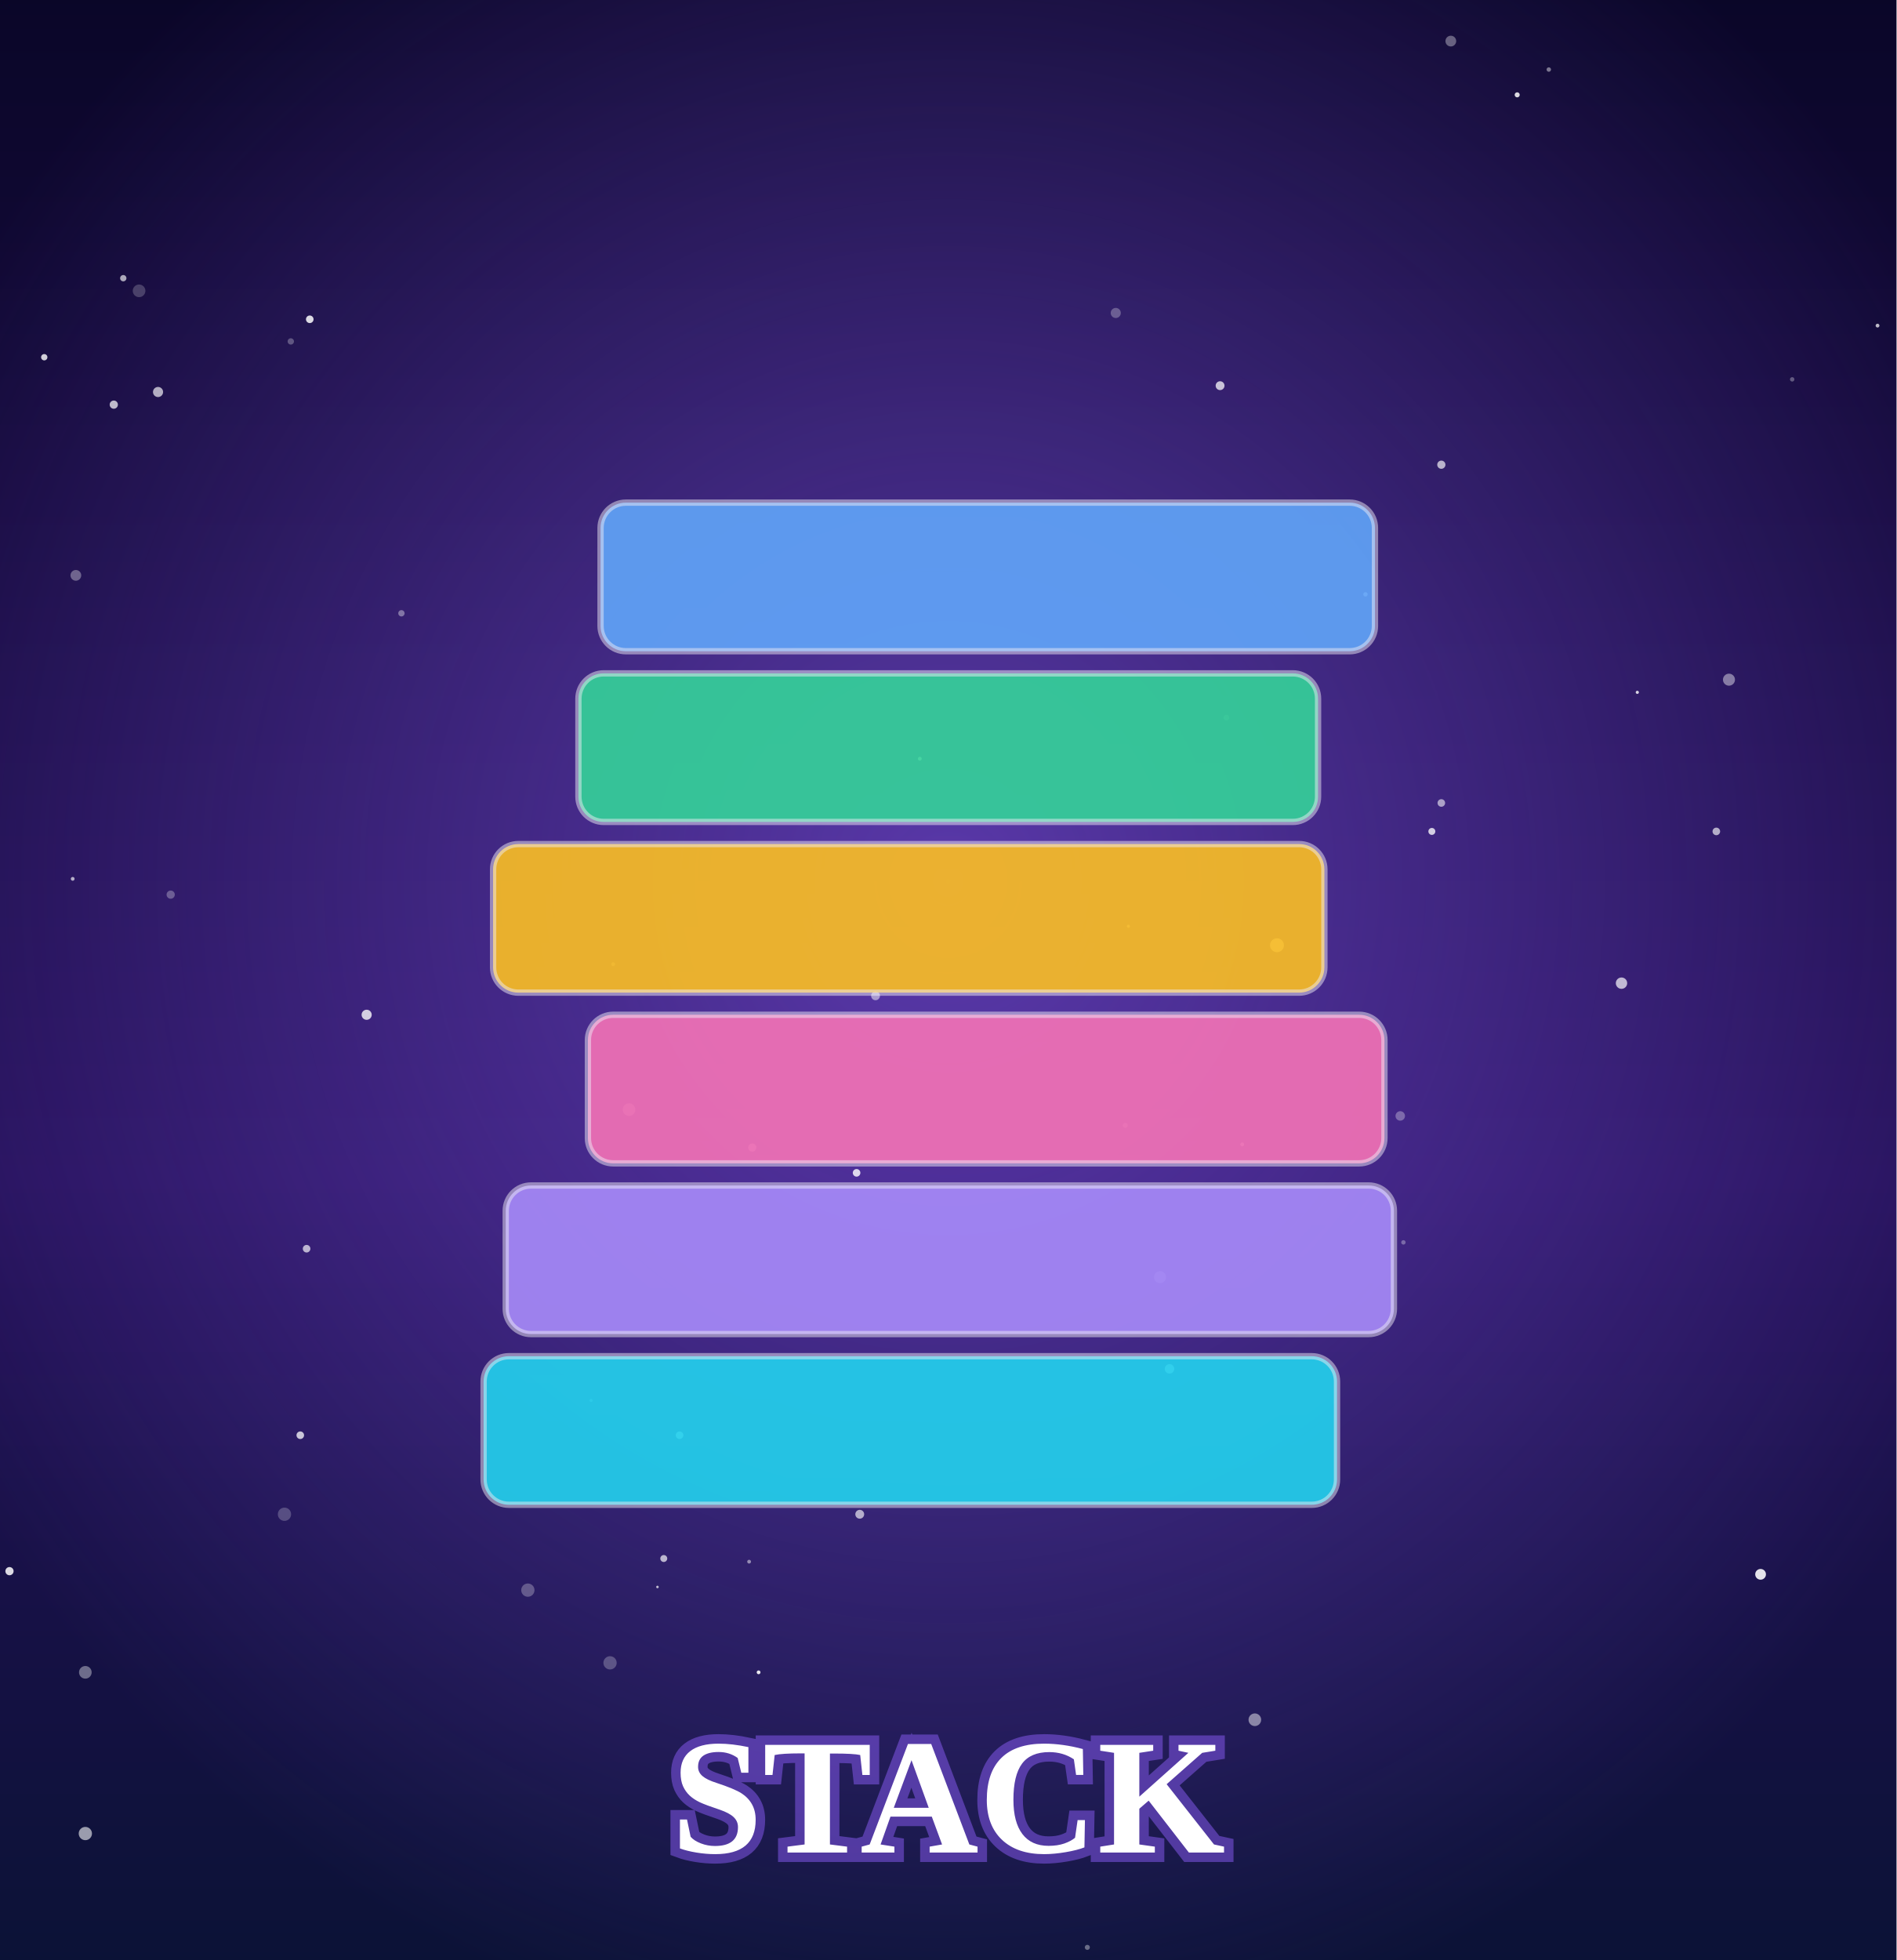
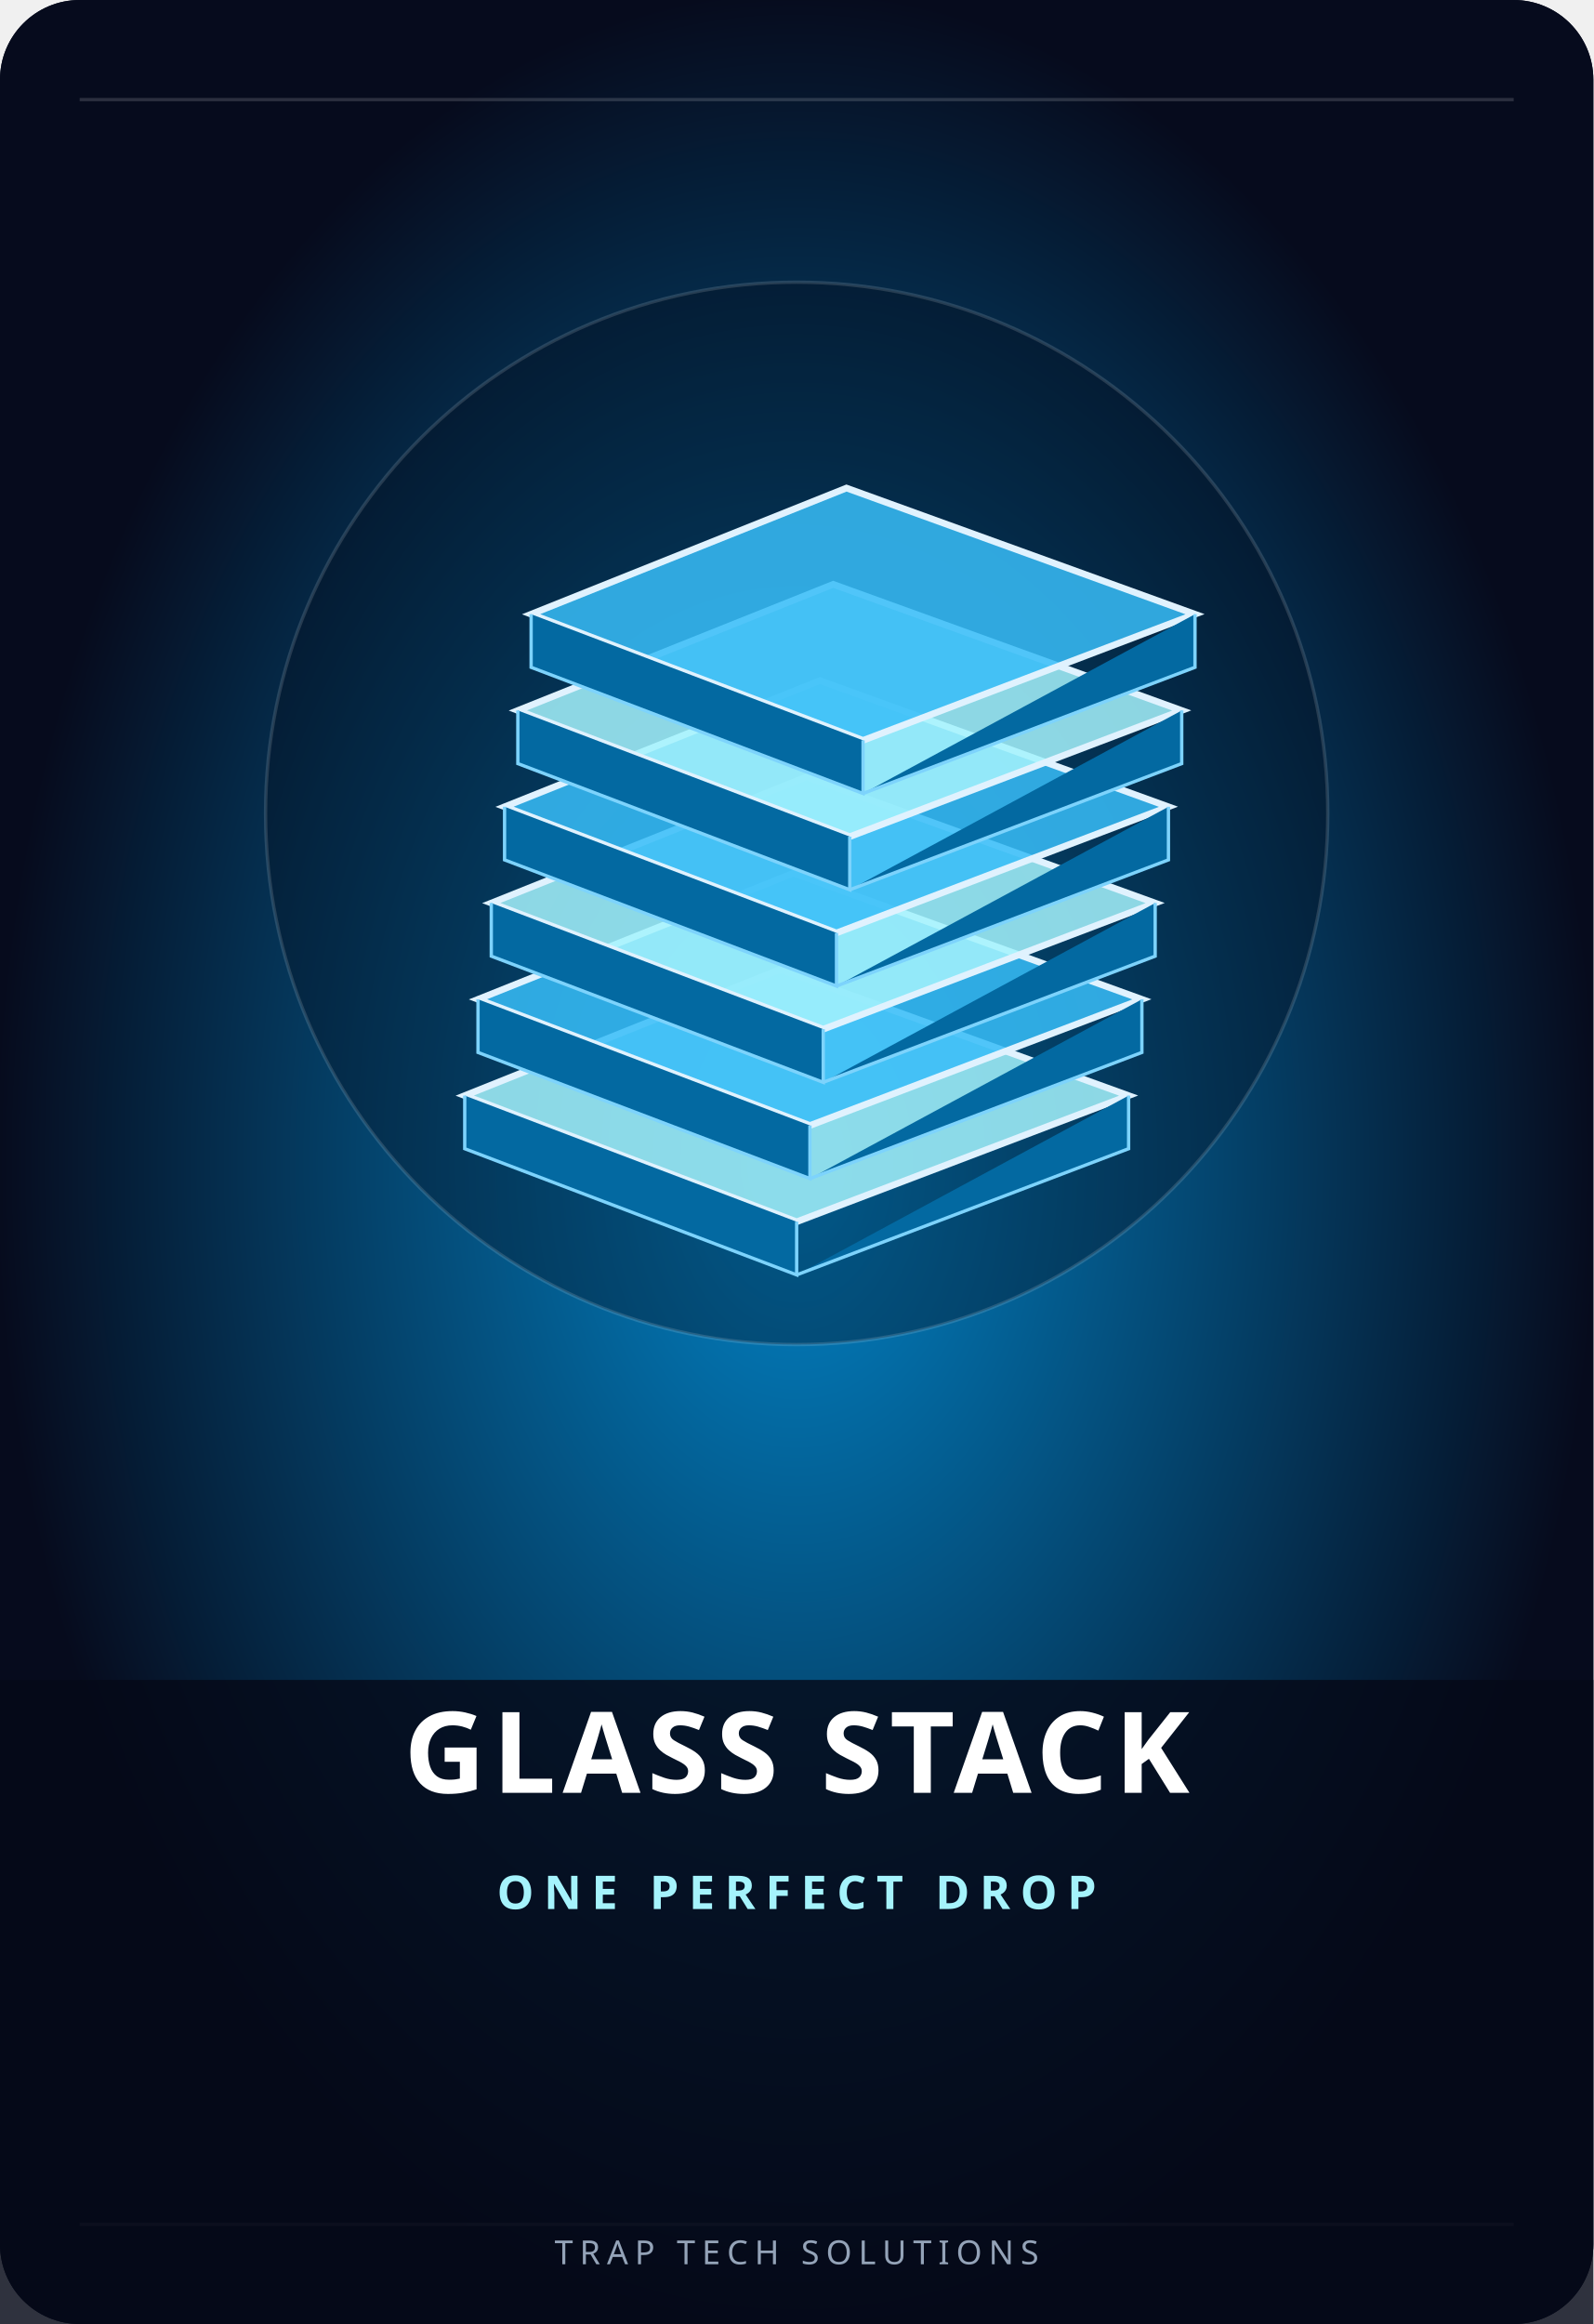
- <svg xmlns="http://www.w3.org/2000/svg" viewBox="0 0 600 620" width="600" height="620">
+ <svg xmlns="http://www.w3.org/2000/svg" width="480" height="700" viewBox="0 0 480 700" role="img" aria-label="GLASS STACK">
  <defs>
-     <linearGradient id="b" x1="0" y1="0" x2="0" y2="1">
-       <stop offset="0" stop-color="#0a0628" />
-       <stop offset=".6" stop-color="#241058" />
-       <stop offset="1" stop-color="#0b1236" />
-     </linearGradient>
-     <radialGradient id="g" cx=".5" cy=".45" r=".6">
-       <stop offset="0" stop-color="#8b5cf6" stop-opacity=".55" />
-       <stop offset="1" stop-color="#8b5cf6" stop-opacity="0" />
+     <radialGradient id="glow">
+       <stop stop-color="#0284c7" />
+       <stop offset="1" stop-color="#060b1d" />
    </radialGradient>
  </defs>
-   <rect width="600" height="620" fill="url(#b)" />
-   <rect width="600" height="620" fill="url(#g)" />
-   <circle cx="594" cy="103" r="0.6" fill="#fff" opacity="0.72" />
-   <circle cx="127" cy="194" r="1.0" fill="#fff" opacity="0.38" />
-   <circle cx="167" cy="503" r="2.1" fill="#fff" opacity="0.27" />
-   <circle cx="432" cy="188" r="0.7" fill="#fff" opacity="0.73" />
-   <circle cx="388" cy="227" r="0.9" fill="#fff" opacity="0.25" />
-   <circle cx="459" cy="13" r="1.7" fill="#fff" opacity="0.35" />
-   <circle cx="215" cy="454" r="1.2" fill="#fff" opacity="0.71" />
-   <circle cx="27" cy="580" r="2.1" fill="#fff" opacity="0.58" />
-   <circle cx="547" cy="215" r="1.9" fill="#fff" opacity="0.43" />
-   <circle cx="44" cy="92" r="2.0" fill="#fff" opacity="0.21" />
-   <circle cx="456" cy="254" r="1.2" fill="#fff" opacity="0.57" />
-   <circle cx="567" cy="120" r="0.7" fill="#fff" opacity="0.31" />
-   <circle cx="199" cy="351" r="2.0" fill="#fff" opacity="0.31" />
-   <circle cx="353" cy="99" r="1.6" fill="#fff" opacity="0.28" />
-   <circle cx="24" cy="182" r="1.7" fill="#fff" opacity="0.34" />
-   <circle cx="453" cy="263" r="1.1" fill="#fff" opacity="0.77" />
-   <circle cx="480" cy="30" r="0.8" fill="#fff" opacity="0.84" />
-   <circle cx="3" cy="497" r="1.3" fill="#fff" opacity="0.84" />
-   <circle cx="344" cy="616" r="0.8" fill="#fff" opacity="0.37" />
-   <circle cx="237" cy="494" r="0.6" fill="#fff" opacity="0.48" />
-   <circle cx="240" cy="529" r="0.6" fill="#fff" opacity="0.90" />
-   <circle cx="50" cy="124" r="1.6" fill="#fff" opacity="0.66" />
-   <circle cx="367" cy="404" r="1.9" fill="#fff" opacity="0.29" />
-   <circle cx="404" cy="299" r="2.2" fill="#fff" opacity="0.65" />
-   <circle cx="393" cy="362" r="0.6" fill="#fff" opacity="0.46" />
-   <circle cx="386" cy="122" r="1.4" fill="#fff" opacity="0.73" />
-   <circle cx="27" cy="529" r="2.0" fill="#fff" opacity="0.38" />
-   <circle cx="54" cy="283" r="1.3" fill="#fff" opacity="0.29" />
-   <circle cx="557" cy="498" r="1.7" fill="#fff" opacity="0.88" />
-   <circle cx="187" cy="443" r="0.5" fill="#fff" opacity="0.40" />
-   <circle cx="513" cy="311" r="1.8" fill="#fff" opacity="0.69" />
-   <circle cx="95" cy="454" r="1.2" fill="#fff" opacity="0.75" />
-   <circle cx="543" cy="263" r="1.2" fill="#fff" opacity="0.64" />
-   <circle cx="444" cy="393" r="0.7" fill="#fff" opacity="0.31" />
-   <circle cx="116" cy="321" r="1.6" fill="#fff" opacity="0.78" />
-   <circle cx="272" cy="479" r="1.4" fill="#fff" opacity="0.63" />
-   <circle cx="194" cy="305" r="0.6" fill="#fff" opacity="0.38" />
-   <circle cx="23" cy="278" r="0.6" fill="#fff" opacity="0.65" />
-   <circle cx="277" cy="315" r="1.4" fill="#fff" opacity="0.50" />
-   <circle cx="92" cy="108" r="1.0" fill="#fff" opacity="0.28" />
-   <circle cx="210" cy="493" r="1.1" fill="#fff" opacity="0.67" />
-   <circle cx="90" cy="479" r="2.1" fill="#fff" opacity="0.23" />
-   <circle cx="271" cy="371" r="1.2" fill="#fff" opacity="0.81" />
-   <circle cx="238" cy="363" r="1.3" fill="#fff" opacity="0.40" />
-   <circle cx="98" cy="101" r="1.2" fill="#fff" opacity="0.84" />
-   <circle cx="490" cy="22" r="0.7" fill="#fff" opacity="0.44" />
-   <circle cx="193" cy="526" r="2.1" fill="#fff" opacity="0.25" />
-   <circle cx="357" cy="293" r="0.5" fill="#fff" opacity="0.53" />
-   <circle cx="208" cy="502" r="0.4" fill="#fff" opacity="0.70" />
-   <circle cx="356" cy="356" r="0.8" fill="#fff" opacity="0.33" />
-   <circle cx="443" cy="353" r="1.5" fill="#fff" opacity="0.31" />
-   <circle cx="36" cy="128" r="1.3" fill="#fff" opacity="0.71" />
-   <circle cx="291" cy="240" r="0.6" fill="#fff" opacity="0.87" />
-   <circle cx="14" cy="113" r="1.0" fill="#fff" opacity="0.80" />
-   <circle cx="397" cy="544" r="2.0" fill="#fff" opacity="0.47" />
-   <circle cx="370" cy="433" r="1.5" fill="#fff" opacity="0.64" />
-   <circle cx="456" cy="147" r="1.3" fill="#fff" opacity="0.66" />
-   <circle cx="39" cy="88" r="1.0" fill="#fff" opacity="0.64" />
-   <circle cx="518" cy="219" r="0.5" fill="#fff" opacity="0.81" />
-   <circle cx="97" cy="395" r="1.2" fill="#fff" opacity="0.67" />
-   <rect x="153" y="429" width="270" height="47" rx="8" fill="#22d3ee" opacity=".9" stroke="#fff" stroke-opacity=".5" stroke-width="2" />
-   <rect x="160" y="375" width="281" height="47" rx="8" fill="#a78bfa" opacity=".9" stroke="#fff" stroke-opacity=".5" stroke-width="2" />
-   <rect x="186" y="321" width="252" height="47" rx="8" fill="#f472b6" opacity=".9" stroke="#fff" stroke-opacity=".5" stroke-width="2" />
-   <rect x="156" y="267" width="263" height="47" rx="8" fill="#fbbf24" opacity=".9" stroke="#fff" stroke-opacity=".5" stroke-width="2" />
-   <rect x="183" y="213" width="234" height="47" rx="8" fill="#34d399" opacity=".9" stroke="#fff" stroke-opacity=".5" stroke-width="2" />
-   <rect x="190" y="159" width="245" height="47" rx="8" fill="#60a5fa" opacity=".9" stroke="#fff" stroke-opacity=".5" stroke-width="2" />
-   <text x="300.0" y="586" text-anchor="middle" font-family="Orbitron,Exo 2,sans-serif" font-weight="900" font-size="52" fill="#fff" stroke="#8b5cf6" stroke-opacity=".5" stroke-width="6" paint-order="stroke">STACK</text>
+   <rect width="480" height="700" rx="24" fill="#060b1d" />
+   <rect width="480" height="700" rx="24" fill="url(#glow)" />
+   <path d="M24 670H456M24 30H456" stroke="#fff" stroke-opacity=".15" />
+   <circle cx="240" cy="245" r="160" fill="#050918" fill-opacity=".35" stroke="#fff" stroke-opacity=".14" />
+   <path d="M140 330l95 -38 105 38 -100 38z" fill="#a5f3fc" fill-opacity=".85" stroke="#e0f2fe" stroke-width="2" />
+   <path d="M140 330v16l100 38v-16m0 16 100-38v-16" fill="#0369a1" stroke="#7dd3fc" />
+   <path d="M144 301l95 -38 105 38 -100 38z" fill="#38bdf8" fill-opacity=".85" stroke="#e0f2fe" stroke-width="2" />
+   <path d="M144 301v16l100 38v-16m0 16 100-38v-16" fill="#0369a1" stroke="#7dd3fc" />
+   <path d="M148 272l95 -38 105 38 -100 38z" fill="#a5f3fc" fill-opacity=".85" stroke="#e0f2fe" stroke-width="2" />
+   <path d="M148 272v16l100 38v-16m0 16 100-38v-16" fill="#0369a1" stroke="#7dd3fc" />
+   <path d="M152 243l95 -38 105 38 -100 38z" fill="#38bdf8" fill-opacity=".85" stroke="#e0f2fe" stroke-width="2" />
+   <path d="M152 243v16l100 38v-16m0 16 100-38v-16" fill="#0369a1" stroke="#7dd3fc" />
+   <path d="M156 214l95 -38 105 38 -100 38z" fill="#a5f3fc" fill-opacity=".85" stroke="#e0f2fe" stroke-width="2" />
+   <path d="M156 214v16l100 38v-16m0 16 100-38v-16" fill="#0369a1" stroke="#7dd3fc" />
+   <path d="M160 185l95 -38 105 38 -100 38z" fill="#38bdf8" fill-opacity=".85" stroke="#e0f2fe" stroke-width="2" />
+   <path d="M160 185v16l100 38v-16m0 16 100-38v-16" fill="#0369a1" stroke="#7dd3fc" />
+   <rect y="506" width="480" height="194" fill="#050918" fill-opacity=".82" />
+   <text x="240" y="540" fill="#fff" font-family="sans-serif" font-size="34" font-weight="900" text-anchor="middle" letter-spacing="2">GLASS STACK</text>
+   <text x="240" y="575" fill="#a5f3fc" font-family="sans-serif" font-size="14" font-weight="700" text-anchor="middle" letter-spacing="3">ONE PERFECT DROP</text>
+   <text x="240" y="682" fill="#94a3b8" font-family="sans-serif" font-size="10" text-anchor="middle" letter-spacing="2">TRAP TECH SOLUTIONS</text>
</svg>
